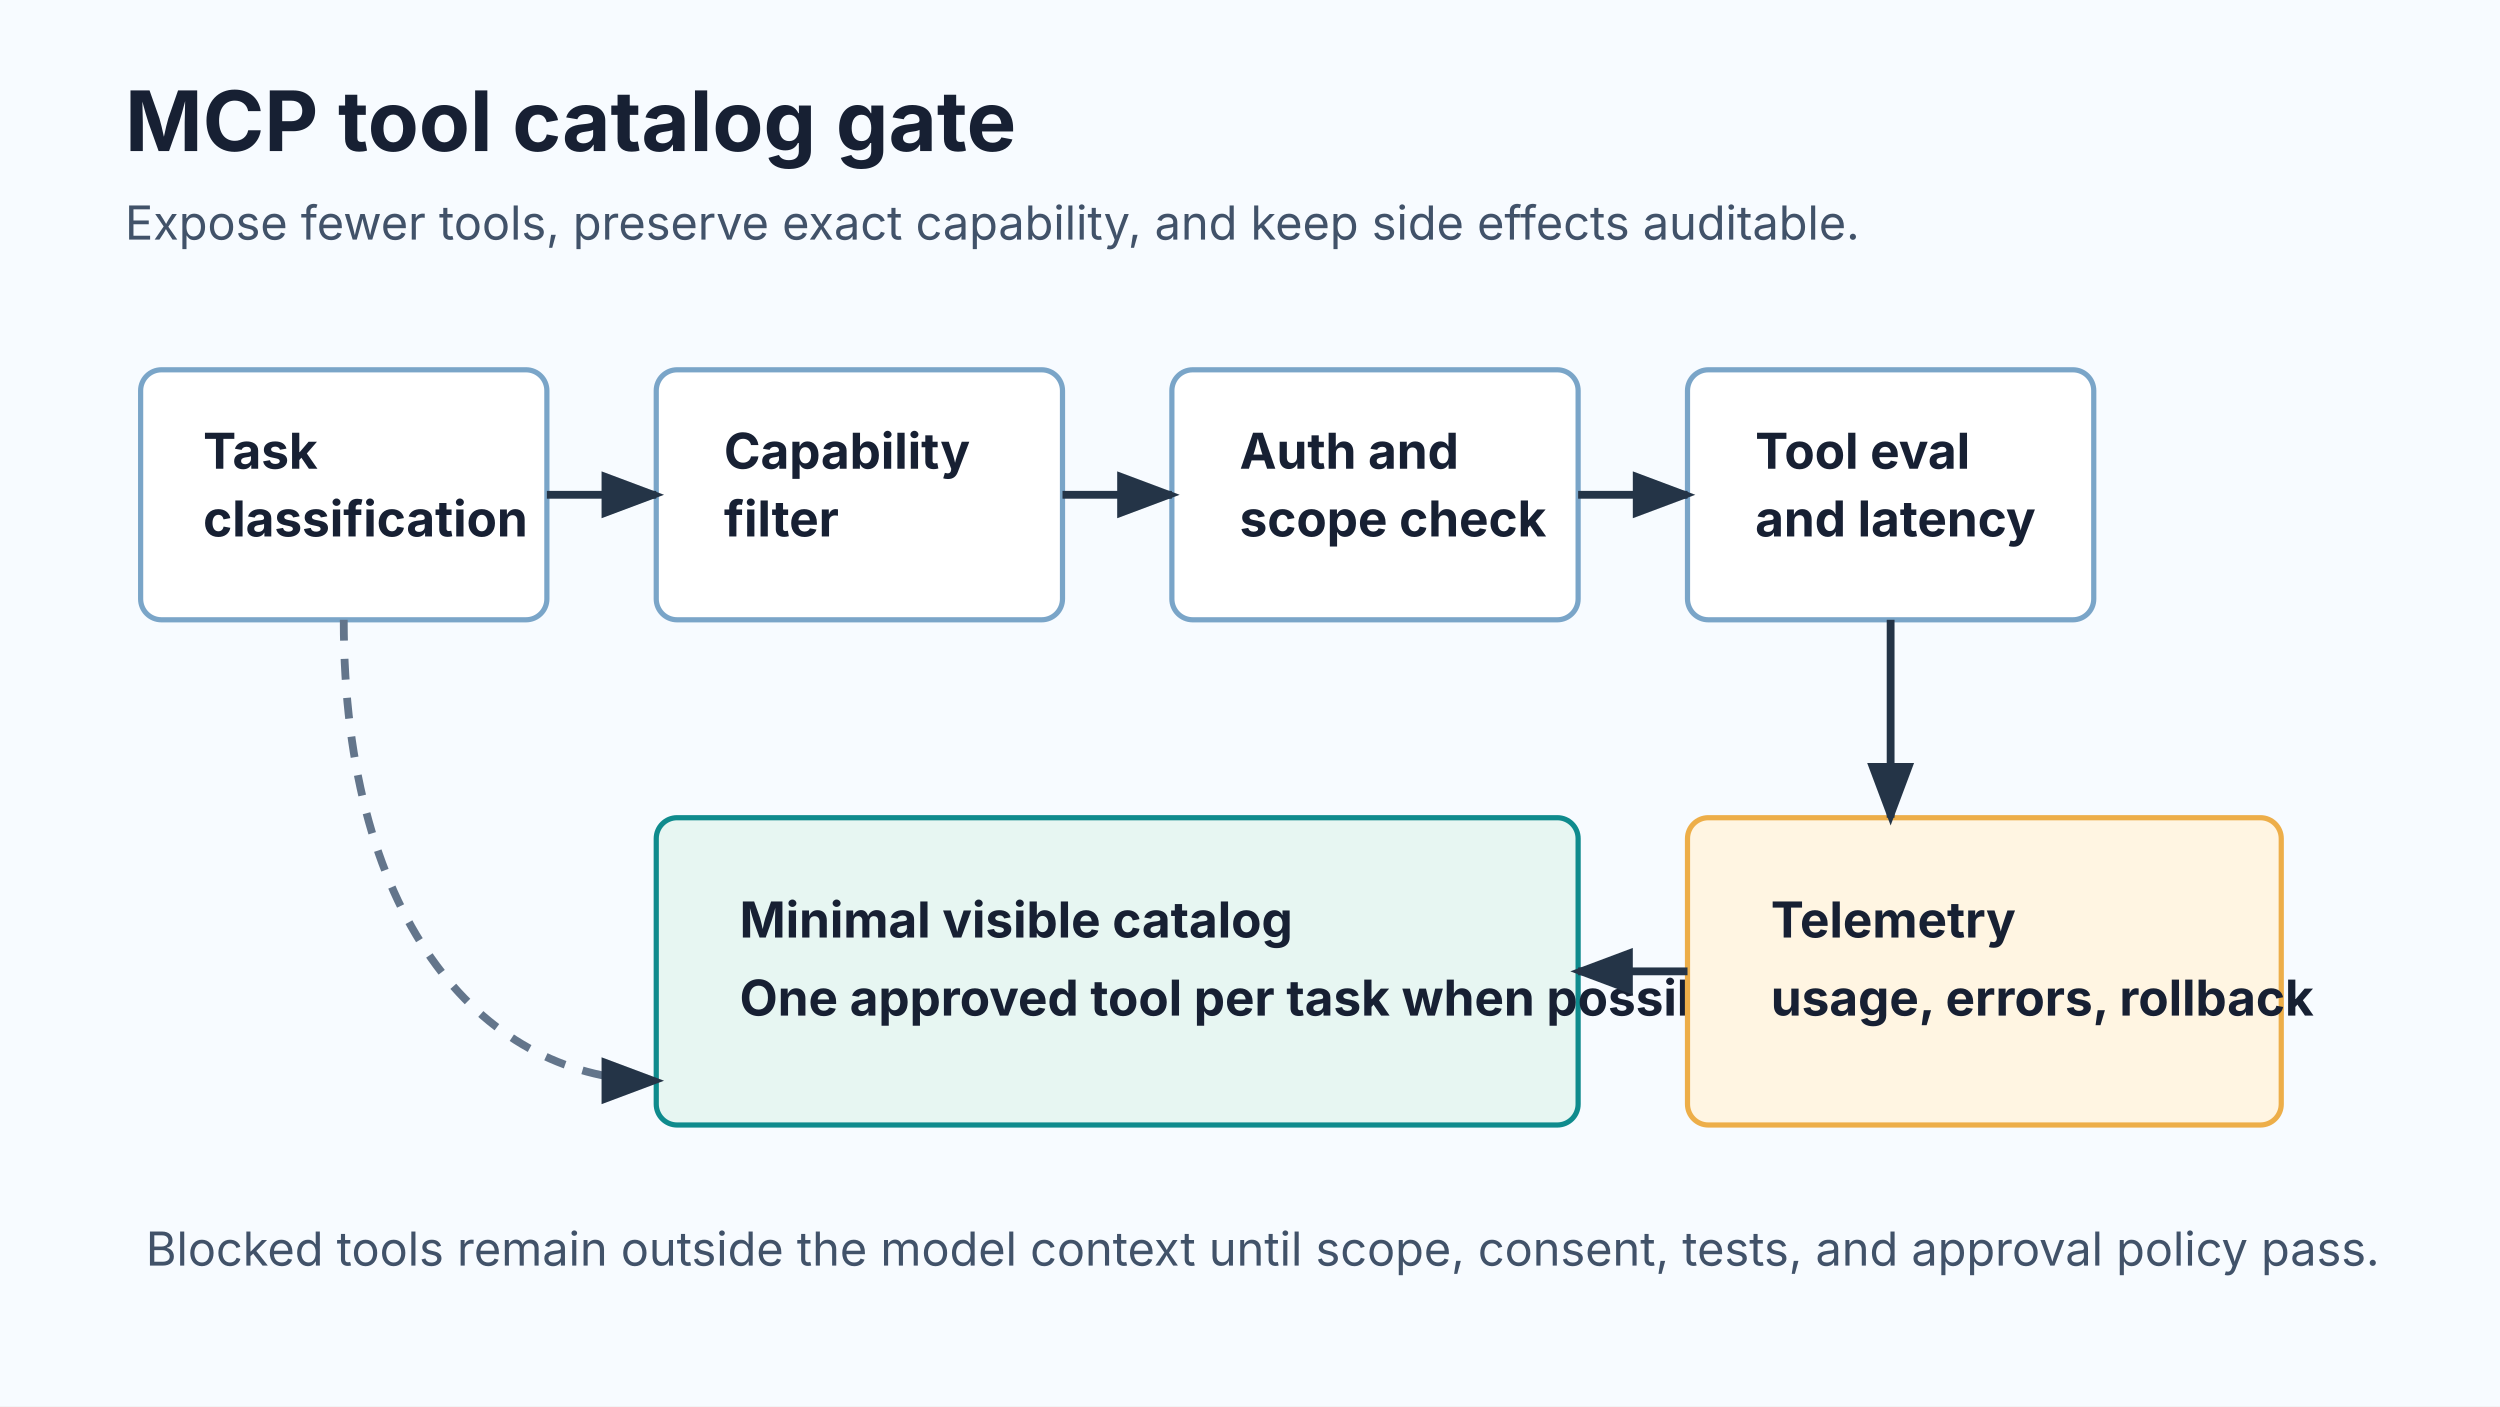
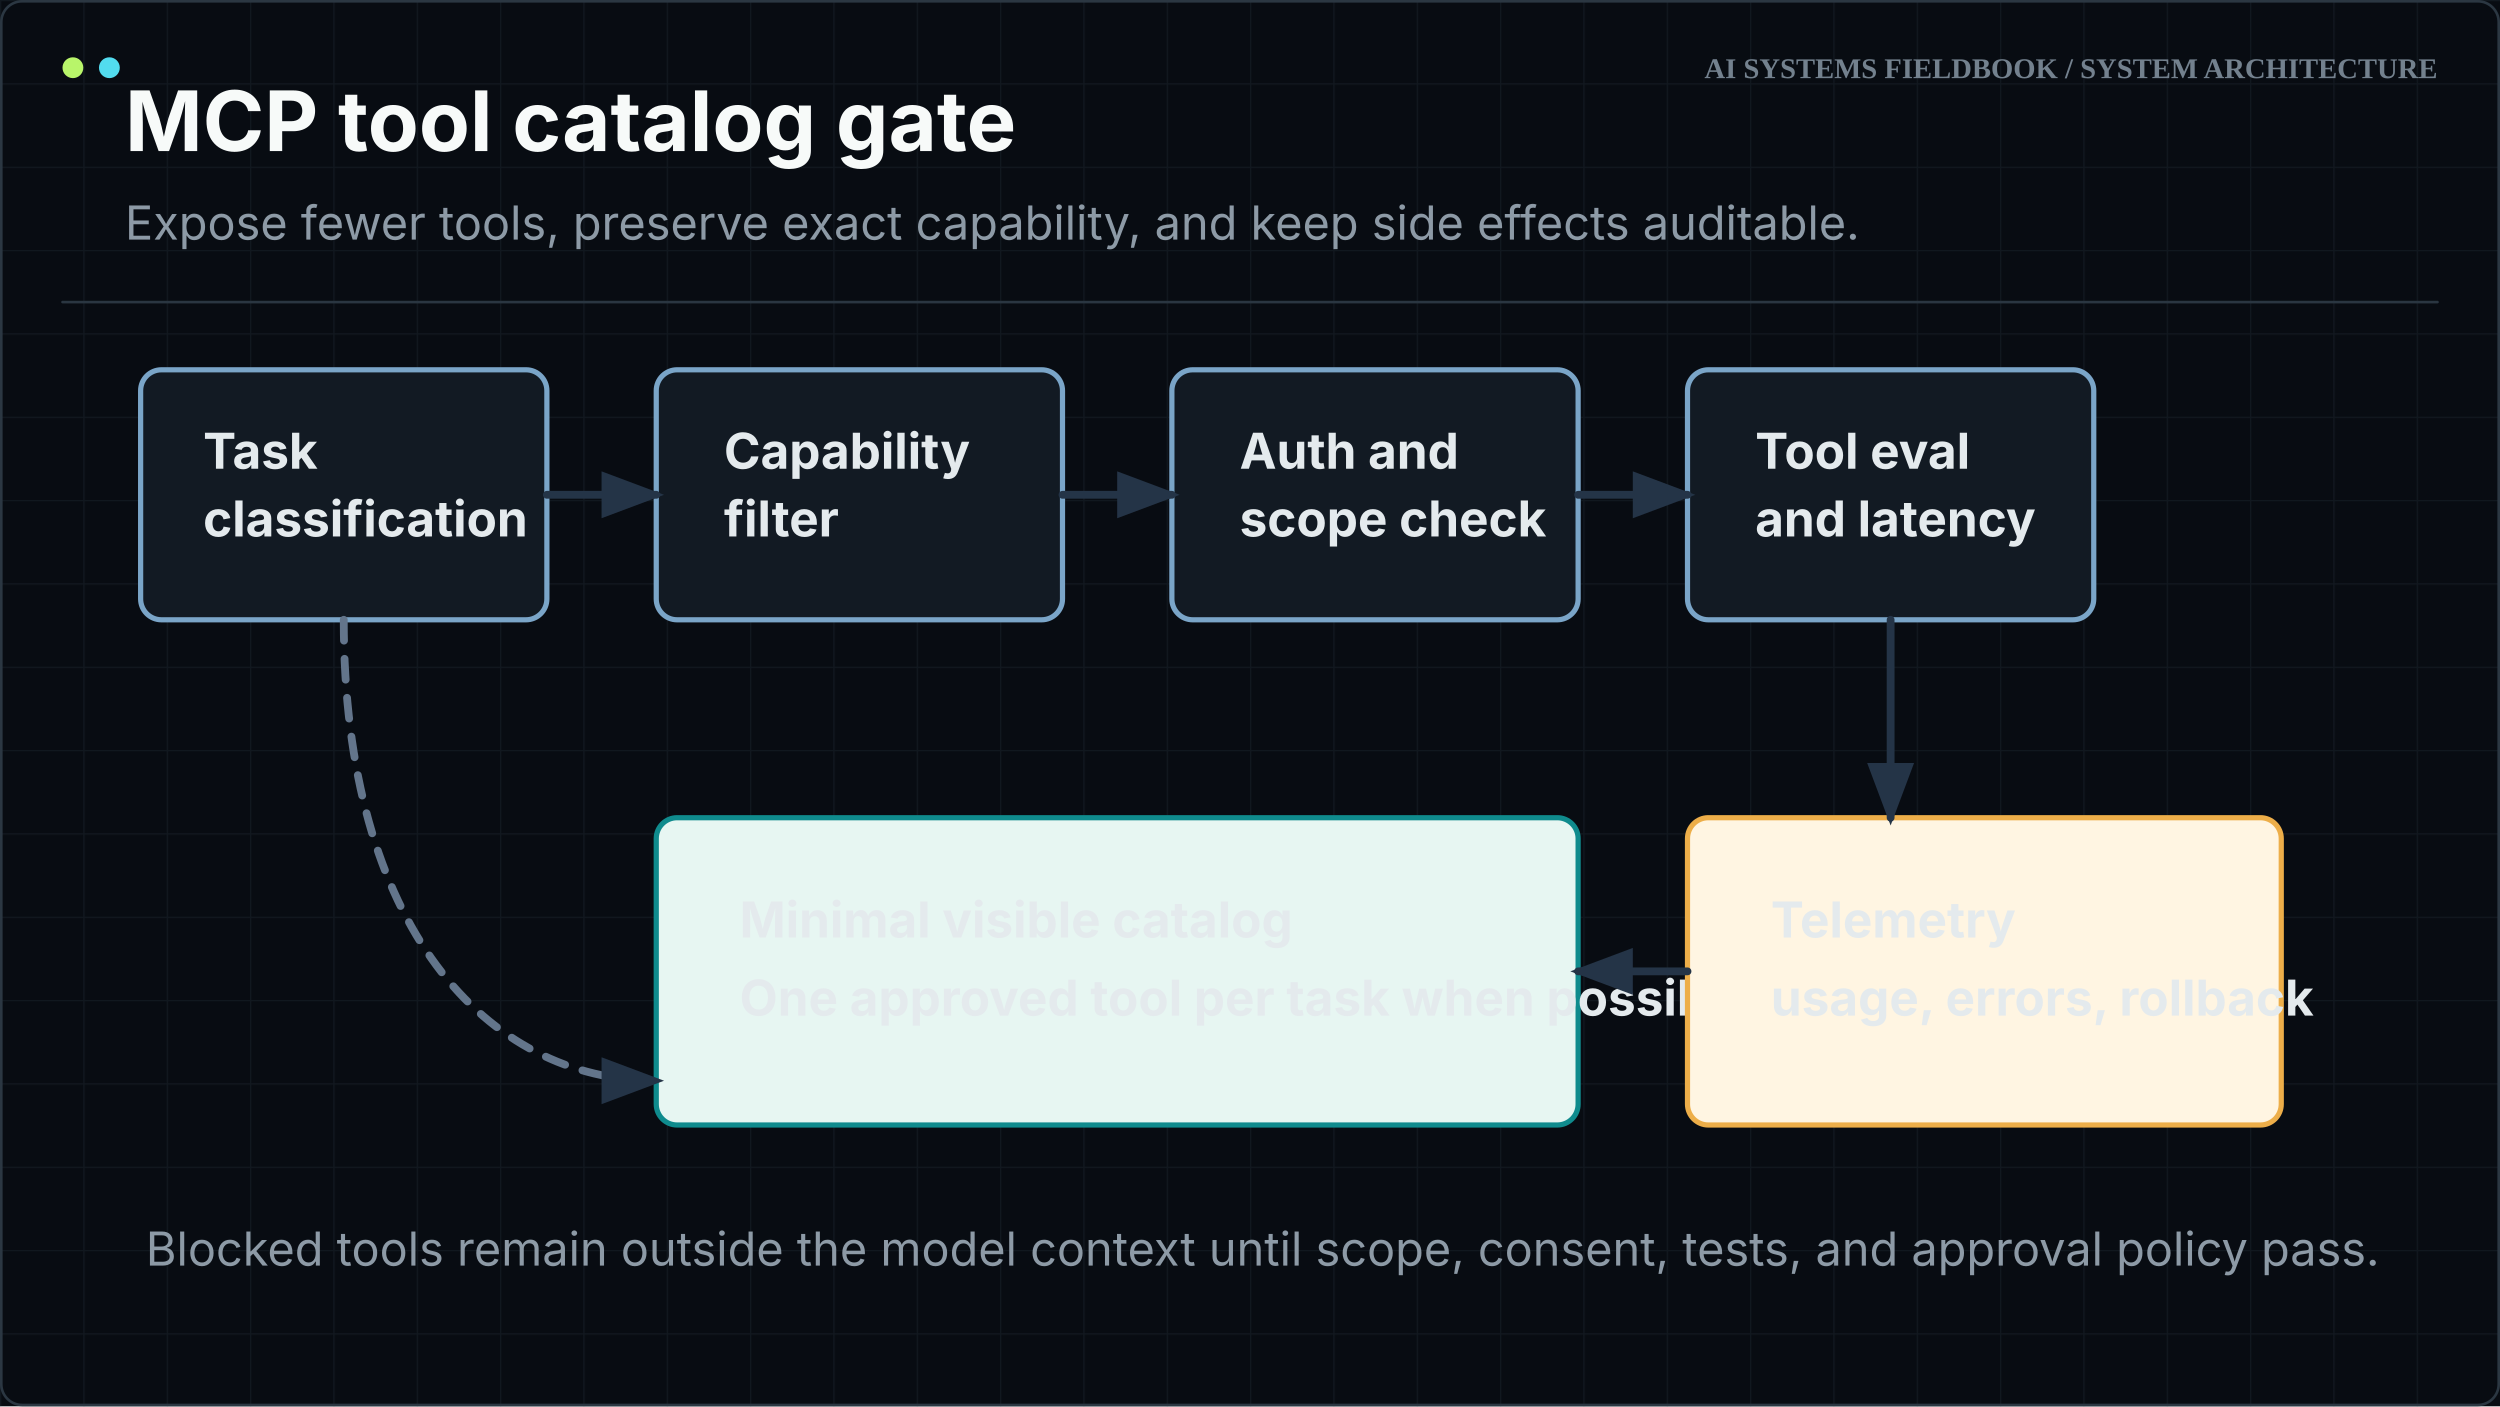
- <svg xmlns="http://www.w3.org/2000/svg" viewBox="0 0 960 540" role="img" aria-labelledby="title desc">
-   <rect width="960" height="540" fill="#f7fbff" />
+ <svg xmlns="http://www.w3.org/2000/svg" viewBox="0 0 960 540" role="img" aria-labelledby="title desc" data-visual-quality="publication" data-visual-system="fieldbook-v2" data-text-fit="bounded">
+   <defs id="fieldbook-v2-defs">
+     <pattern id="fieldbook-grid" width="32" height="32" patternUnits="userSpaceOnUse">
+       <path d="M 32 0 L 0 0 0 32" fill="none" stroke="#27323d" stroke-width="1" />
+     </pattern>
+   </defs>
+   <g aria-hidden="true" data-fieldbook-frame="background">
+     <rect width="960" height="540" fill="#080c12" />
+     <rect width="960" height="540" fill="url(#fieldbook-grid)" opacity="0.32" />
+   </g>
  <text x="48" y="58" class="title">MCP tool catalog gate</text>
  <text x="48" y="92" class="subtitle">Expose fewer tools, preserve exact capability, and keep side effects auditable.</text>
  <g class="box">
    <rect x="54" y="142" width="156" height="96" rx="8" />
    <text x="78" y="180">Task</text>
-     <text x="78" y="206">classification</text>
+     <text x="78" y="206" textLength="120" lengthAdjust="spacingAndGlyphs">classification</text>
  </g>
  <g class="box">
    <rect x="252" y="142" width="156" height="96" rx="8" />
    <text x="278" y="180">Capability</text>
    <text x="278" y="206">filter</text>
  </g>
  <g class="box">
    <rect x="450" y="142" width="156" height="96" rx="8" />
    <text x="476" y="180">Auth and</text>
    <text x="476" y="206">scope check</text>
  </g>
  <g class="box">
    <rect x="648" y="142" width="156" height="96" rx="8" />
    <text x="674" y="180">Tool eval</text>
    <text x="674" y="206">and latency</text>
  </g>
  <g class="selected">
    <rect x="252" y="314" width="354" height="118" rx="8" />
    <text x="284" y="360">Minimal visible catalog</text>
-     <text x="284" y="390">One approved tool per task when possible</text>
+     <text x="284" y="390" textLength="310" lengthAdjust="spacingAndGlyphs">One approved tool per task when possible</text>
  </g>
  <g class="side">
    <rect x="648" y="314" width="228" height="118" rx="8" />
    <text x="680" y="360">Telemetry</text>
-     <text x="680" y="390">usage, errors, rollback</text>
+     <text x="680" y="390" textLength="184" lengthAdjust="spacingAndGlyphs">usage, errors, rollback</text>
  </g>
  <path d="M210 190h42" class="arrow" />
  <path d="M408 190h42" class="arrow" />
  <path d="M606 190h42" class="arrow" />
  <path d="M726 238v76" class="arrow" />
  <path d="M648 373h-42" class="arrow" />
  <path d="M132 238c0 118 55 177 120 177" class="arrow dashed" />
-   <text x="56" y="486" class="note">Blocked tools remain outside the model context until scope, consent, tests, and approval policy pass.</text>
+   <text x="56" y="486" class="note" textLength="876" lengthAdjust="spacingAndGlyphs">Blocked tools remain outside the model context until scope, consent, tests, and approval policy pass.</text>
  <style>
    .title { font: 700 32px system-ui, -apple-system, BlinkMacSystemFont, "Segoe UI", sans-serif; fill: #172033; }
    .subtitle, .note { font: 18px system-ui, -apple-system, BlinkMacSystemFont, "Segoe UI", sans-serif; fill: #415269; }
-     .box rect { fill: #ffffff; stroke: #7aa5c8; stroke-width: 2; }
+     .box rect { fill: #121a23; stroke: #7aa5c8; stroke-width: 2; }
    .box text, .selected text, .side text { font: 700 19px system-ui, -apple-system, BlinkMacSystemFont, "Segoe UI", sans-serif; fill: #172033; }
    .selected rect { fill: #e7f6f2; stroke: #0f8b8d; stroke-width: 2; }
    .side rect { fill: #fff5e2; stroke: #edae49; stroke-width: 2; }
    .arrow { fill: none; stroke: #243447; stroke-width: 3; marker-end: url(#arrowhead); }
    .dashed { stroke-dasharray: 8 7; stroke: #63758b; }
  </style>
  <defs>
    <marker id="arrowhead" markerWidth="10" markerHeight="10" refX="7" refY="3" orient="auto">
      <path d="M0,0 L0,6 L8,3 z" fill="#243447" />
    </marker>
  </defs>
+   <style id="fieldbook-v2-theme">
+     text { fill: #e4eaed !important; font-family: Inter, system-ui, sans-serif !important; letter-spacing: 0; }
+     .title { fill: #f7faf9 !important; font-weight: 750 !important; }
+     .subtitle, .sub, .note, .axis, .legend, .body, .small { fill: #8d9aa6 !important; }
+     .label, .smallTitle, .metric, .headtext { fill: #e7edef !important; }
+     path, line, polyline { stroke-linecap: round; stroke-linejoin: round; }
+     .fieldbook-kicker { fill: #73818e !important; font-family: ui-monospace, SFMono-Regular, Consolas, monospace !important; font-size: 11px !important; font-weight: 750 !important; }
+   </style>
+   <g aria-hidden="true" data-fieldbook-frame="overlay">
+     <line x1="24" y1="116" x2="936" y2="116" stroke="#2a3641" stroke-width="1" />
+     <circle cx="28" cy="26" r="4" fill="#b8f56a" />
+     <circle cx="42" cy="26" r="4" fill="#52dcef" />
+     <text class="fieldbook-kicker" x="936" y="30" text-anchor="end">AI SYSTEMS FIELDBOOK / SYSTEM ARCHITECTURE</text>
+     <rect x="0.5" y="0.5" width="959" height="539" rx="8" fill="none" stroke="#2b3742" stroke-width="1" />
+   </g>
</svg>
